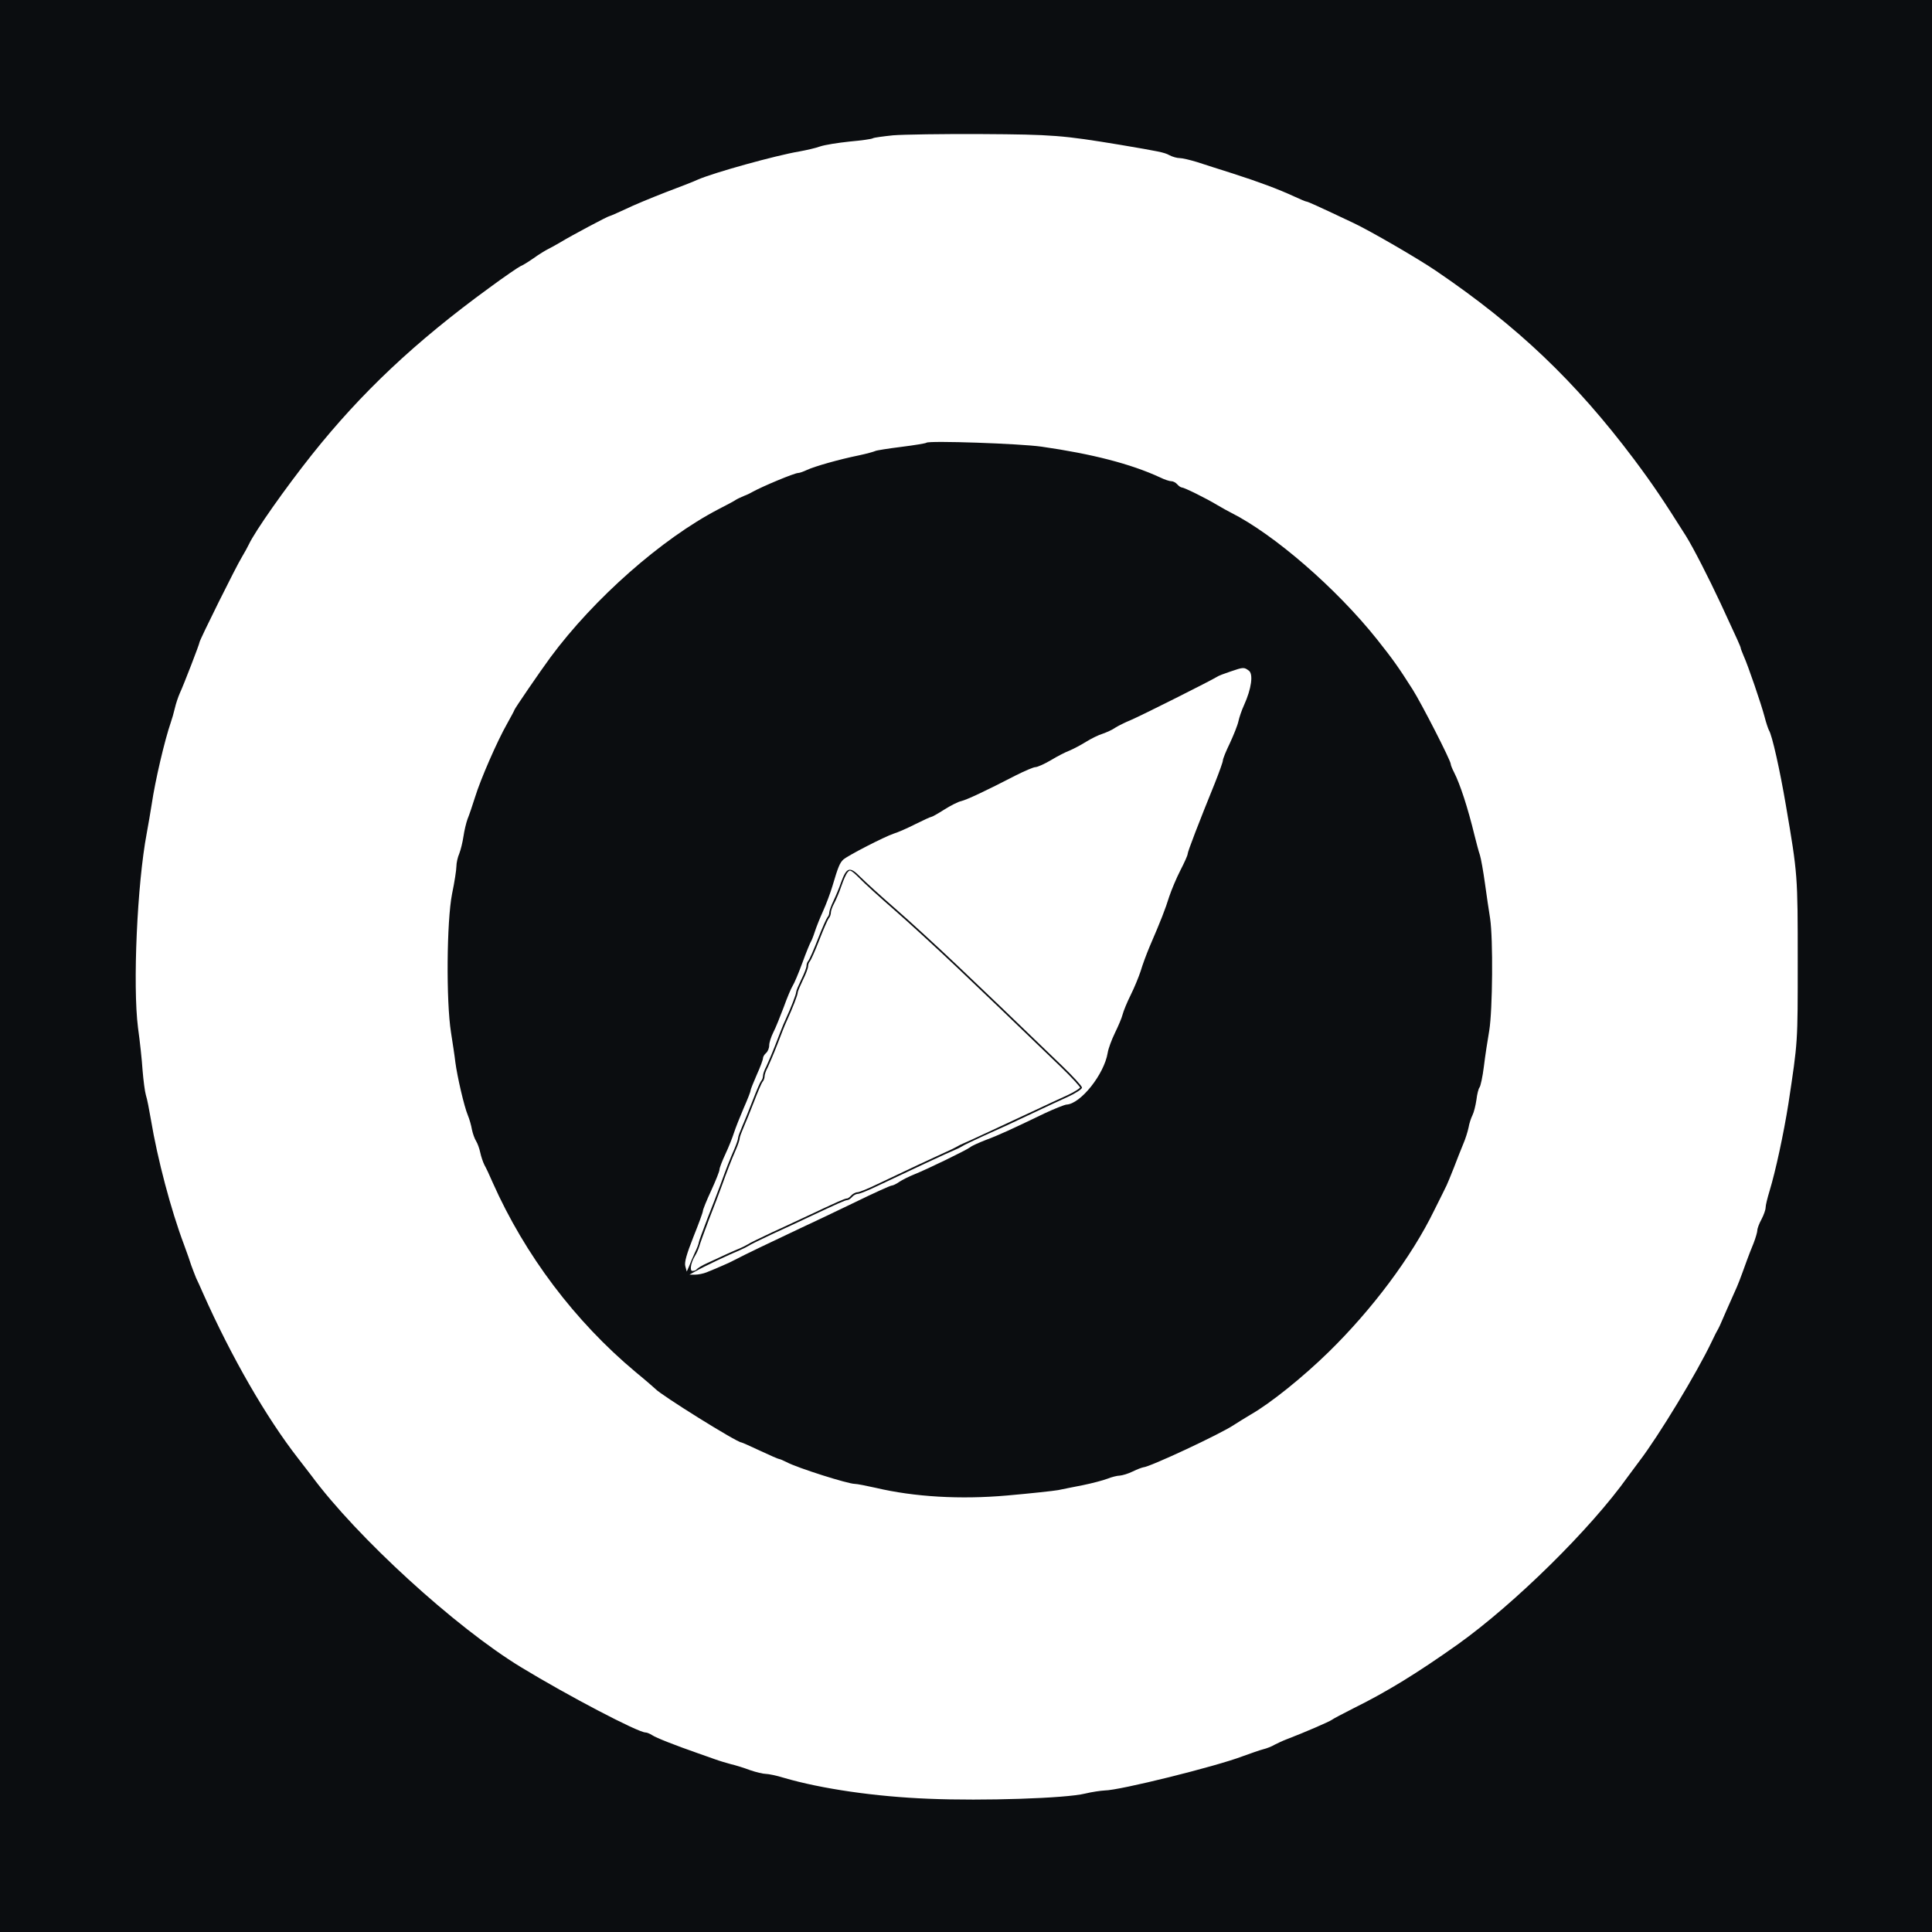
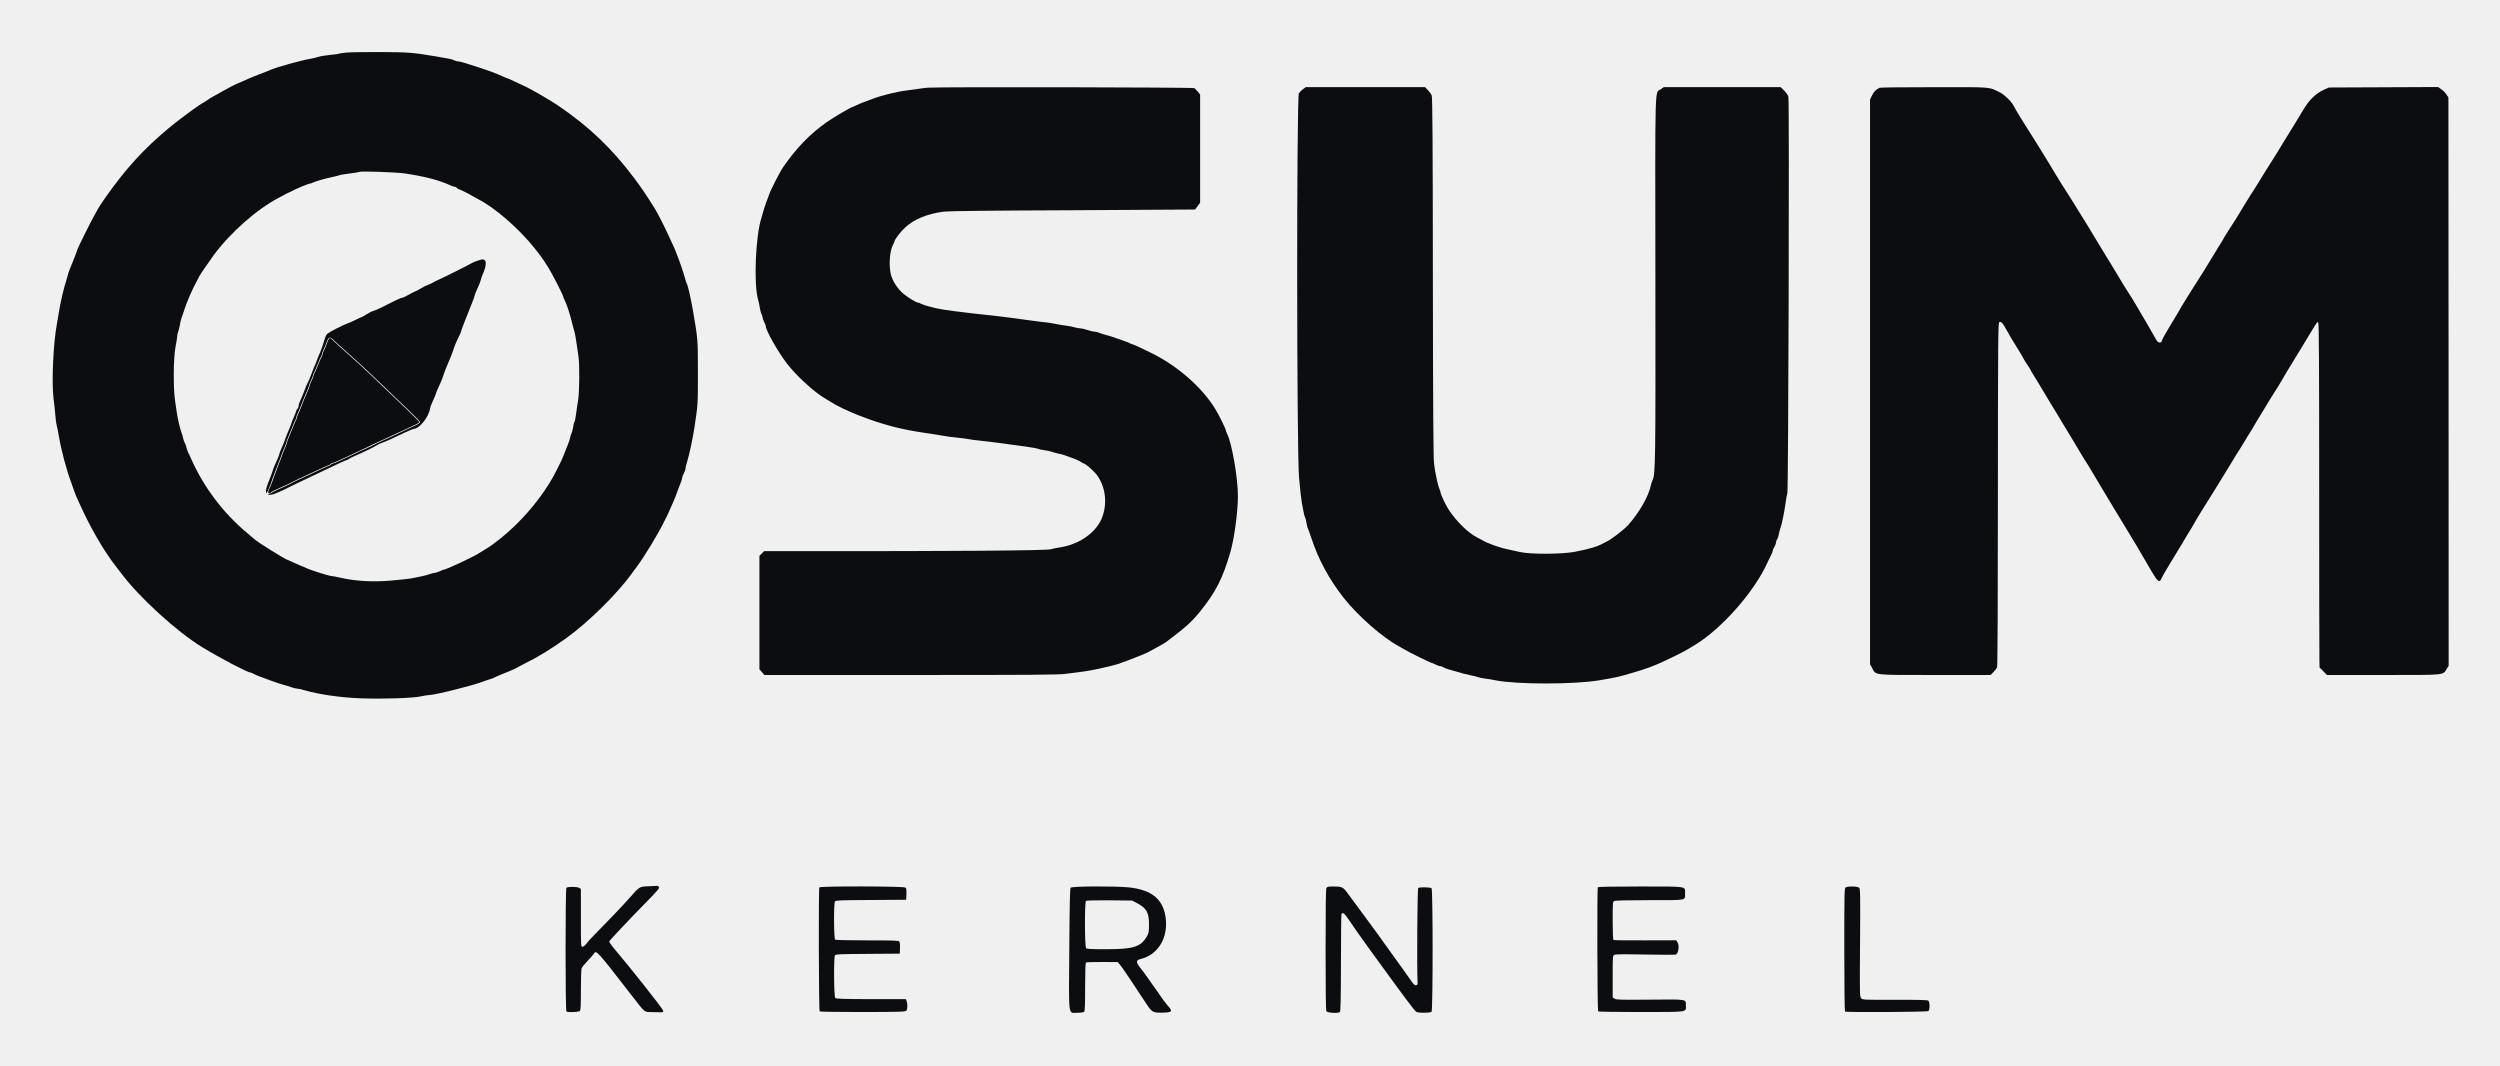
- <svg xmlns="http://www.w3.org/2000/svg" viewBox="0 0 116.00 116.00" width="116.00" height="116.00">
-   <rect width="116.00" height="116.00" fill="#0B0D10" />
+ <svg xmlns="http://www.w3.org/2000/svg" viewBox="0 0 386.65 164.76" width="386.65" height="164.76">
  <g transform="translate(8.0,8.0) scale(0.1243781) translate(-204,-1940)">
-     <g transform="translate(0,4992) scale(0.1,-0.1)" fill="#FFFFFF" stroke="none">
+     <g transform="translate(0,4992) scale(0.1,-0.1)" fill="#0B0D10" stroke="none">
      <path d="M5708 30510 c-48 -5 -92 -11 -97 -14 -5 -4 -56 -11 -112 -16 -57 -6 -121 -16 -144 -24 -22 -8 -67 -18 -100 -24 -113 -19 -412 -102 -490 -136 -16 -8 -86 -35 -155 -61 -69 -27 -157 -63 -195 -82 -39 -18 -73 -33 -76 -33 -7 0 -184 -94 -238 -127 -20 -12 -46 -26 -58 -32 -12 -6 -44 -25 -70 -44 -26 -18 -55 -36 -64 -39 -9 -4 -77 -50 -150 -104 -357 -260 -617 -505 -856 -805 -131 -165 -275 -370 -305 -434 -5 -11 -20 -38 -33 -60 -29 -47 -205 -402 -205 -412 0 -8 -76 -205 -96 -248 -7 -16 -18 -48 -23 -70 -5 -22 -14 -53 -20 -70 -29 -84 -75 -279 -92 -395 -6 -36 -16 -99 -24 -140 -46 -243 -68 -734 -42 -938 9 -64 19 -157 22 -205 4 -49 11 -103 16 -120 6 -18 16 -70 24 -117 32 -192 97 -438 160 -605 14 -38 30 -83 35 -100 6 -16 16 -43 23 -60 8 -16 23 -50 34 -75 137 -308 306 -601 459 -797 21 -27 50 -65 64 -83 219 -297 696 -733 1012 -925 225 -137 565 -315 601 -315 7 0 21 -6 32 -13 19 -13 114 -50 220 -87 28 -10 66 -23 85 -30 19 -7 53 -17 75 -23 22 -5 64 -18 93 -29 29 -10 63 -18 76 -18 12 0 52 -8 87 -19 181 -53 442 -91 699 -101 262 -11 662 2 755 25 33 8 75 14 94 15 71 0 538 116 666 165 39 14 84 30 100 34 17 4 42 14 55 22 14 7 39 19 55 25 87 33 211 87 221 95 6 5 54 30 105 56 162 80 308 170 504 309 274 196 640 556 820 809 11 15 36 48 55 74 94 123 277 425 349 576 13 28 28 57 33 65 4 8 11 22 14 30 9 21 40 92 63 143 18 39 26 60 61 157 7 19 21 56 32 82 10 26 18 54 18 62 0 9 9 33 20 53 11 21 20 46 20 57 0 11 9 47 19 80 29 95 68 276 91 421 46 305 45 289 45 690 0 412 0 417 -57 750 -29 171 -67 341 -82 363 -4 8 -14 37 -21 65 -16 61 -80 248 -101 294 -7 17 -14 34 -14 37 0 6 -13 35 -97 216 -58 124 -131 267 -167 325 -111 176 -160 249 -252 372 -283 376 -561 641 -954 908 -88 60 -321 195 -400 232 -169 80 -220 103 -226 103 -4 0 -30 11 -58 24 -80 37 -172 71 -296 111 -63 20 -142 45 -175 56 -33 10 -70 19 -83 19 -13 0 -35 6 -50 14 -26 14 -49 18 -237 50 -278 46 -326 50 -670 52 -187 1 -379 -2 -427 -6z m717 -1503 c244 -35 430 -83 571 -148 22 -11 47 -19 56 -19 9 0 21 -7 28 -15 7 -8 17 -15 22 -15 11 0 117 -52 173 -86 22 -13 51 -29 65 -36 208 -105 508 -365 704 -611 77 -97 102 -132 172 -242 43 -68 184 -343 184 -360 0 -5 7 -23 16 -40 29 -57 66 -169 99 -305 9 -36 20 -78 26 -95 5 -16 16 -77 24 -135 8 -58 19 -134 25 -170 15 -100 12 -443 -4 -541 -8 -46 -20 -124 -26 -174 -6 -49 -16 -95 -21 -101 -5 -6 -12 -33 -15 -60 -4 -27 -12 -60 -19 -74 -7 -14 -16 -41 -19 -60 -4 -19 -15 -55 -26 -80 -10 -25 -31 -76 -45 -114 -15 -38 -31 -77 -35 -85 -4 -9 -31 -63 -60 -121 -109 -224 -300 -479 -511 -685 -123 -120 -278 -245 -374 -300 -27 -16 -64 -39 -81 -50 -65 -44 -408 -204 -438 -205 -6 -1 -29 -9 -51 -20 -22 -11 -50 -19 -62 -20 -13 0 -40 -7 -60 -15 -21 -8 -74 -22 -118 -31 -44 -9 -98 -19 -120 -24 -22 -4 -133 -16 -246 -26 -227 -20 -448 -7 -635 37 -45 10 -90 19 -101 19 -33 0 -277 77 -329 105 -16 8 -32 15 -36 15 -4 0 -45 18 -92 40 -47 22 -87 40 -90 40 -22 0 -392 231 -416 259 -3 3 -45 40 -95 81 -292 244 -534 564 -690 915 -14 33 -32 71 -40 85 -7 14 -16 41 -20 60 -4 19 -13 44 -20 55 -7 11 -16 36 -20 55 -3 19 -12 51 -20 70 -18 43 -51 187 -60 255 -3 28 -13 92 -21 144 -24 150 -21 537 5 669 12 57 21 117 21 133 0 16 6 44 14 62 7 18 16 55 20 82 4 28 13 66 20 85 8 19 24 67 36 105 26 85 107 271 155 355 19 34 35 64 35 66 0 5 126 189 174 254 210 284 538 573 811 715 39 20 77 40 85 46 8 5 26 13 40 19 14 5 32 14 40 19 49 27 202 91 220 91 7 0 26 7 43 15 37 17 152 50 250 70 38 8 73 18 79 21 5 3 62 12 126 20 64 8 118 17 121 20 11 11 451 -4 556 -19z" />
      <path d="M12935 30073 c-27 -2 -79 -8 -115 -14 -36 -6 -101 -15 -145 -20 -110 -12 -316 -62 -425 -104 -19 -7 -69 -25 -110 -41 -41 -15 -84 -33 -95 -40 -11 -7 -31 -15 -43 -19 -37 -11 -237 -129 -330 -194 -203 -143 -373 -319 -535 -553 -43 -62 -159 -288 -177 -346 -5 -15 -21 -58 -36 -97 -14 -38 -30 -88 -36 -110 -5 -22 -14 -53 -20 -70 -76 -226 -102 -829 -44 -1030 8 -27 17 -72 21 -100 4 -27 13 -62 21 -77 8 -15 14 -35 14 -45 0 -10 9 -35 20 -56 11 -20 20 -44 20 -52 0 -52 153 -321 264 -465 111 -144 329 -345 454 -420 23 -14 65 -40 93 -57 71 -46 210 -113 344 -165 289 -113 519 -174 825 -218 80 -11 179 -27 220 -35 41 -8 123 -19 181 -24 58 -6 126 -14 150 -20 24 -5 76 -12 114 -15 71 -7 312 -37 440 -56 39 -5 118 -17 178 -25 59 -8 115 -19 125 -24 9 -5 44 -12 77 -16 33 -4 76 -14 95 -21 19 -7 58 -17 85 -23 44 -8 79 -20 220 -74 17 -7 41 -20 55 -29 13 -10 28 -18 33 -18 18 0 124 -92 159 -137 113 -150 139 -363 65 -545 -75 -183 -290 -330 -532 -363 -27 -4 -75 -14 -105 -22 -54 -16 -1231 -25 -3083 -23 l-479 0 -29 -29 -29 -29 0 -706 0 -705 31 -36 31 -35 1811 0 c1518 0 1831 2 1932 14 267 33 312 40 455 73 192 44 172 38 350 105 117 44 220 87 235 98 6 4 50 28 99 54 49 26 101 56 115 67 245 185 315 248 421 379 196 243 282 412 378 745 47 164 91 493 92 685 1 227 -77 673 -136 782 -7 14 -14 32 -14 38 0 19 -88 197 -133 270 -168 272 -471 536 -798 696 -148 73 -205 99 -239 109 -14 4 -29 11 -35 15 -5 4 -26 13 -45 18 -19 6 -66 23 -105 37 -38 15 -95 33 -125 40 -30 7 -72 20 -92 29 -21 9 -50 16 -66 16 -15 0 -53 9 -85 20 -31 11 -69 20 -85 20 -16 0 -51 6 -78 14 -27 8 -76 18 -109 21 -33 4 -87 13 -120 20 -33 7 -89 16 -125 20 -36 3 -126 14 -200 25 -211 29 -288 39 -390 51 -490 53 -689 79 -775 100 -22 6 -65 16 -95 24 -30 7 -68 20 -85 29 -16 9 -36 16 -43 16 -20 0 -112 55 -175 105 -74 58 -144 165 -163 248 -27 114 -14 290 27 367 11 19 19 38 19 42 0 22 77 123 134 174 111 103 277 170 481 196 61 7 576 13 1605 17 833 4 1516 8 1517 9 2 1 16 21 33 44 l30 41 0 673 0 672 -27 34 c-16 18 -35 38 -43 45 -14 11 -3148 17 -3315 6z" />
      <path d="M17600 30055 c-18 -13 -42 -37 -52 -52 -29 -45 -28 -4427 2 -4781 11 -130 27 -268 34 -307 8 -38 18 -90 22 -115 3 -25 12 -56 19 -70 7 -14 15 -46 18 -72 4 -26 11 -56 17 -65 5 -10 25 -65 44 -123 85 -261 221 -512 402 -742 177 -225 486 -495 689 -603 17 -9 48 -27 70 -40 57 -35 322 -165 334 -165 6 0 28 -9 48 -20 21 -11 47 -20 58 -20 11 0 30 -7 41 -15 12 -8 39 -19 60 -24 22 -5 59 -16 84 -24 62 -20 124 -36 200 -52 36 -7 77 -18 91 -23 14 -6 52 -13 85 -17 32 -4 89 -13 125 -21 263 -53 990 -53 1299 1 213 37 205 35 355 77 230 65 353 112 550 210 142 69 160 80 282 154 333 204 736 662 896 1019 15 33 36 77 47 97 11 20 20 44 20 52 0 9 9 30 20 48 11 18 20 42 20 53 0 11 6 30 14 41 8 11 17 38 21 60 3 21 12 55 19 74 19 49 53 219 66 320 5 47 16 101 22 120 13 37 26 4857 13 4927 -4 20 -23 50 -51 78 l-46 45 -726 0 -726 0 -37 -26 c-77 -53 -71 156 -68 -2339 3 -2295 1 -2452 -36 -2525 -7 -14 -16 -41 -20 -60 -27 -135 -143 -339 -282 -495 -49 -55 -216 -184 -266 -205 -12 -6 -29 -14 -37 -19 -80 -45 -180 -75 -366 -110 -157 -30 -552 -31 -676 -2 -46 11 -105 24 -133 29 -124 25 -273 78 -345 123 -8 5 -33 18 -55 29 -111 55 -261 202 -357 350 -35 54 -98 188 -98 209 0 6 -6 25 -14 43 -21 49 -53 199 -67 313 -9 74 -13 668 -15 2325 -1 1652 -5 2233 -14 2255 -6 17 -28 47 -48 68 l-36 37 -741 0 -741 0 -34 -25z" />
      <path d="M24770 30072 c-44 -20 -75 -51 -96 -97 l-24 -50 0 -3511 0 -3511 26 -46 c51 -93 -4 -87 782 -87 l691 0 36 36 c20 20 40 47 45 60 6 14 10 895 10 2154 1 1933 3 2132 17 2137 25 10 42 -8 86 -89 45 -81 91 -160 163 -273 24 -38 48 -80 53 -92 6 -12 25 -44 43 -70 19 -26 39 -59 46 -73 6 -14 16 -32 22 -40 15 -22 112 -182 176 -290 30 -52 76 -126 100 -165 24 -38 47 -76 50 -83 4 -8 31 -53 60 -100 30 -48 71 -116 91 -150 21 -35 47 -79 58 -97 11 -18 37 -62 58 -97 50 -84 56 -93 98 -158 19 -31 38 -62 42 -70 4 -8 29 -50 55 -92 26 -43 96 -160 155 -260 60 -101 117 -194 126 -208 9 -14 59 -96 111 -183 52 -86 103 -169 112 -185 10 -15 26 -43 36 -62 16 -29 59 -103 155 -265 76 -129 96 -142 123 -82 7 17 24 48 36 69 13 20 49 81 81 135 32 54 78 130 102 168 25 39 52 84 60 100 9 17 36 62 60 100 25 39 52 84 60 100 22 42 166 278 247 403 10 15 27 43 38 62 11 19 29 49 40 65 11 17 29 46 40 65 11 19 28 47 38 62 9 14 34 55 55 90 60 99 77 128 132 213 28 44 54 87 58 95 4 8 27 47 52 85 25 39 52 84 60 100 9 17 35 62 60 100 24 39 62 102 85 140 22 39 59 97 80 130 22 33 49 76 60 95 11 19 32 53 45 75 14 22 30 49 35 60 6 11 57 97 115 190 57 94 136 224 176 290 108 180 119 197 132 192 9 -3 12 -476 12 -2058 0 -1130 1 -2095 3 -2145 l2 -91 46 -46 46 -47 700 0 c790 0 738 -5 790 78 l23 37 -1 3533 -2 3532 -26 40 c-14 22 -43 51 -65 65 l-38 26 -679 -3 -679 -3 -58 -26 c-108 -49 -192 -132 -273 -273 -19 -33 -55 -92 -79 -131 -24 -38 -60 -97 -80 -130 -20 -33 -56 -91 -80 -130 -24 -38 -58 -95 -76 -125 -18 -30 -40 -66 -50 -80 -9 -14 -32 -50 -51 -80 -19 -30 -47 -76 -64 -102 -16 -25 -47 -76 -69 -113 -22 -36 -63 -102 -92 -145 -46 -72 -77 -122 -138 -225 -32 -54 -86 -140 -144 -228 -29 -45 -56 -89 -59 -97 -3 -8 -22 -39 -42 -70 -20 -30 -40 -62 -43 -70 -4 -8 -27 -46 -52 -85 -24 -38 -53 -86 -64 -105 -11 -19 -43 -72 -73 -117 -29 -45 -75 -118 -103 -163 -27 -45 -71 -114 -96 -153 -25 -40 -49 -79 -53 -87 -4 -8 -17 -31 -29 -52 -12 -20 -40 -66 -62 -103 -22 -37 -49 -82 -60 -100 -60 -100 -83 -143 -86 -160 -7 -33 -50 -26 -68 10 -9 17 -59 104 -112 195 -53 91 -110 188 -126 215 -45 78 -85 142 -129 209 -22 34 -64 102 -93 152 -29 49 -72 121 -96 159 -24 39 -67 108 -95 155 -28 47 -73 121 -100 165 -27 44 -53 87 -57 95 -4 8 -32 54 -62 102 -31 48 -74 117 -96 154 -22 36 -53 87 -69 112 -17 26 -44 70 -61 97 -18 28 -52 82 -77 120 -25 39 -67 107 -94 153 -27 46 -56 94 -64 107 -8 12 -32 52 -53 87 -21 34 -50 82 -65 105 -15 23 -40 63 -56 90 -16 26 -45 73 -65 103 -63 96 -190 304 -204 335 -23 50 -112 138 -168 167 -147 73 -83 68 -821 67 -365 0 -670 -3 -678 -7z" />
      <path d="M9470 20143 c-122 -4 -118 -1 -236 -135 -91 -103 -262 -283 -474 -498 -25 -25 -58 -62 -73 -83 -16 -20 -37 -37 -48 -37 -18 0 -19 10 -19 360 l0 360 -22 13 c-25 16 -143 16 -158 1 -14 -14 -14 -1524 0 -1538 14 -14 149 -9 167 6 10 8 13 67 13 259 0 136 4 258 9 272 5 13 40 56 78 96 37 40 72 79 76 87 27 47 39 34 461 -511 180 -232 159 -215 260 -217 47 -1 98 -2 114 -2 21 -1 27 4 26 19 0 18 -405 531 -599 759 -42 49 -74 95 -73 102 3 13 238 262 482 511 126 129 147 155 136 168 -7 8 -18 14 -24 13 -6 -1 -49 -3 -96 -5z" />
      <path d="M11585 20129 c-11 -17 -7 -1531 4 -1542 5 -5 223 -8 537 -8 480 1 530 3 542 18 14 20 16 81 3 117 l-10 25 -433 0 c-329 1 -435 4 -445 14 -17 18 -21 511 -3 532 10 13 72 15 409 17 l396 3 3 68 c2 42 -2 74 -9 83 -9 12 -78 14 -398 14 -212 0 -392 4 -399 8 -17 12 -20 456 -2 477 10 13 79 15 449 17 l436 3 3 70 c2 57 0 72 -14 82 -23 17 -1059 19 -1069 2z" />
      <path d="M14710 20125 c-9 -10 -13 -200 -17 -765 -6 -871 -17 -790 102 -790 42 0 76 5 83 12 9 9 12 91 12 309 0 193 4 300 10 304 6 4 97 6 203 6 l192 -1 28 -33 c16 -17 74 -102 131 -187 56 -85 111 -168 122 -185 12 -16 45 -66 73 -110 70 -107 84 -116 196 -114 127 2 138 14 77 82 -21 23 -59 74 -86 112 -26 39 -76 111 -112 160 -35 50 -71 101 -81 115 -9 14 -39 53 -66 87 -58 75 -57 96 6 112 216 54 342 265 308 515 -31 229 -173 345 -459 375 -163 17 -706 15 -722 -4z m820 -189 c122 -63 155 -120 154 -266 0 -96 -2 -109 -28 -153 -76 -129 -165 -157 -507 -157 -179 0 -239 3 -247 13 -18 21 -19 576 -1 588 8 6 131 8 294 7 l280 -3 55 -29z" />
      <path d="M17890 20121 c-7 -13 -10 -271 -10 -766 0 -495 3 -753 10 -766 11 -20 139 -29 167 -11 10 6 13 140 14 603 1 327 3 602 6 612 9 36 39 14 95 -71 48 -74 136 -197 256 -364 465 -640 559 -766 582 -778 27 -14 173 -13 188 2 17 17 17 1519 0 1536 -14 14 -146 16 -166 4 -11 -7 -18 -987 -8 -1177 1 -24 -4 -31 -20 -33 -17 -2 -33 14 -74 75 -29 43 -62 89 -73 103 -19 25 -266 369 -342 476 -22 32 -104 143 -182 248 -78 105 -161 217 -185 250 -51 69 -66 76 -168 76 -68 0 -81 -3 -90 -19z" />
      <path d="M21265 20130 c-10 -16 -6 -1533 4 -1543 5 -5 247 -8 537 -8 597 1 554 -5 554 82 0 80 24 76 -445 72 -366 -3 -420 -2 -441 12 l-24 15 0 260 c0 250 1 260 20 270 14 8 128 9 378 4 197 -4 370 -4 384 -1 35 9 51 111 24 153 l-17 25 -384 -1 c-211 -1 -389 1 -395 5 -6 4 -10 88 -10 240 0 221 1 235 19 245 13 6 169 10 440 10 478 0 441 -7 441 88 0 87 36 82 -558 82 -343 0 -523 -3 -527 -10z" />
      <path d="M24348 20129 c-17 -9 -18 -57 -18 -774 0 -464 4 -766 9 -770 20 -12 1022 -6 1037 6 19 16 19 112 -1 129 -11 9 -114 12 -415 11 -384 -1 -401 0 -419 18 -19 19 -20 36 -15 689 4 605 3 672 -11 686 -19 19 -138 22 -167 5z" />
    </g>
-     <g transform="translate(0,4992) scale(0.1,-0.1)" fill="#FFFFFF" stroke="#0B0D10" stroke-width="16" stroke-linejoin="round">
+     <g transform="translate(0,4992) scale(0.1,-0.1)" fill="#0B0D10" stroke="#FFFFFF" stroke-width="16" stroke-linejoin="round">
      <path d="M5481 26956 c-6 -7 -20 -37 -30 -67 -10 -30 -26 -67 -35 -84 -9 -16 -16 -37 -16 -45 0 -9 -4 -20 -9 -25 -5 -6 -26 -53 -46 -105 -20 -52 -41 -99 -46 -104 -5 -6 -9 -17 -9 -25 0 -9 -11 -38 -25 -66 -13 -27 -25 -55 -25 -61 0 -11 -23 -71 -54 -139 -8 -16 -27 -66 -44 -110 -17 -44 -38 -93 -46 -110 -9 -16 -16 -37 -16 -45 0 -9 -4 -20 -9 -25 -5 -6 -23 -48 -41 -95 -18 -47 -41 -103 -51 -126 -10 -23 -19 -47 -19 -53 0 -7 -8 -31 -18 -54 -22 -50 -42 -102 -69 -177 -11 -30 -38 -102 -61 -160 -22 -58 -43 -116 -47 -130 -4 -14 -13 -34 -20 -45 -25 -41 -29 -85 -6 -85 11 0 22 4 25 9 4 5 26 19 51 30 83 39 130 60 155 70 14 6 32 15 40 20 8 6 60 31 115 57 55 25 132 61 170 79 147 69 182 85 192 85 6 0 16 7 23 15 7 8 19 15 28 15 8 0 51 17 96 39 136 65 279 132 326 153 25 11 52 24 60 29 8 5 22 12 30 15 29 12 189 87 350 162 47 22 115 54 153 71 37 17 67 37 67 44 0 7 -44 55 -97 106 -276 266 -342 329 -503 482 -96 91 -231 215 -300 275 -69 60 -144 128 -167 152 -46 46 -55 49 -72 28z" />
    </g>
-     <g transform="translate(0,4992) scale(0.1,-0.1)" fill="#FFFFFF" stroke="none">
+     <g transform="translate(0,4992) scale(0.1,-0.1)" fill="#0B0D10" stroke="none">
      <path d="M7335 27921 c-27 -9 -57 -20 -65 -26 -27 -17 -363 -186 -415 -208 -27 -11 -61 -28 -75 -37 -14 -10 -41 -22 -61 -29 -20 -6 -56 -24 -80 -39 -24 -15 -60 -34 -79 -42 -19 -7 -60 -28 -91 -47 -31 -18 -64 -33 -74 -33 -9 0 -51 -18 -93 -39 -149 -77 -237 -118 -265 -125 -15 -3 -52 -22 -82 -41 -30 -19 -58 -35 -62 -35 -4 0 -39 -16 -77 -35 -37 -19 -85 -40 -105 -46 -45 -15 -220 -105 -243 -125 -17 -16 -25 -34 -53 -129 -10 -33 -30 -87 -45 -120 -15 -33 -33 -78 -40 -100 -7 -22 -16 -44 -20 -50 -3 -5 -22 -50 -40 -100 -18 -49 -39 -99 -47 -111 -7 -11 -27 -58 -43 -103 -17 -45 -39 -100 -50 -121 -11 -22 -20 -50 -20 -63 0 -14 -7 -30 -15 -37 -8 -7 -15 -18 -15 -25 0 -7 -13 -43 -30 -80 -16 -37 -30 -71 -30 -76 0 -6 -15 -44 -34 -87 -18 -42 -39 -95 -46 -117 -7 -22 -25 -68 -41 -102 -16 -34 -29 -68 -29 -76 0 -8 -18 -53 -40 -101 -22 -47 -40 -92 -40 -98 0 -7 -21 -64 -46 -126 -33 -84 -44 -122 -39 -141 l7 -26 11 25 c5 14 18 43 28 66 11 22 19 44 19 49 0 5 19 56 41 114 23 58 51 131 62 161 27 75 47 127 69 177 10 23 18 47 18 54 0 6 9 30 19 53 10 23 33 79 51 126 18 47 36 89 41 95 5 5 9 16 9 25 0 8 7 29 16 45 8 17 29 66 46 110 17 44 36 94 44 110 31 68 54 128 54 139 0 6 12 34 25 61 14 28 25 57 25 65 0 9 4 20 9 25 5 6 26 53 46 105 20 52 41 99 46 105 5 5 9 15 9 23 0 8 9 33 20 56 11 23 28 63 37 90 27 74 42 78 94 25 24 -24 100 -93 169 -153 69 -60 204 -184 300 -275 161 -153 227 -216 503 -482 53 -51 97 -99 97 -106 0 -7 -30 -27 -67 -44 -38 -17 -106 -49 -153 -71 -133 -63 -159 -75 -255 -118 -49 -23 -97 -45 -105 -51 -8 -5 -22 -12 -30 -15 -45 -19 -193 -88 -376 -175 -45 -22 -88 -39 -96 -39 -9 0 -21 -7 -28 -15 -7 -8 -17 -15 -23 -15 -10 0 -45 -16 -192 -85 -38 -18 -115 -54 -170 -79 -55 -26 -107 -51 -115 -57 -8 -5 -26 -14 -40 -20 -62 -26 -174 -79 -220 -105 l-25 -14 27 0 c15 0 40 5 55 11 45 18 117 49 136 60 43 23 179 88 317 153 52 24 170 80 263 125 92 45 172 81 178 81 6 0 23 8 37 18 15 10 47 26 72 36 65 26 252 117 270 131 8 7 42 22 75 35 60 22 123 51 285 129 47 22 95 41 105 42 68 3 182 146 199 250 3 20 19 63 35 96 16 33 33 72 37 89 4 16 21 58 39 94 18 36 39 88 48 115 8 28 28 82 44 120 54 125 75 179 94 240 11 33 35 90 54 127 19 37 35 72 35 79 0 11 55 154 131 341 21 53 39 103 39 110 0 8 15 45 34 84 18 39 37 86 41 105 4 19 16 54 27 78 36 79 46 151 23 167 -23 17 -26 17 -90 -5z" />
    </g>
  </g>
</svg>
